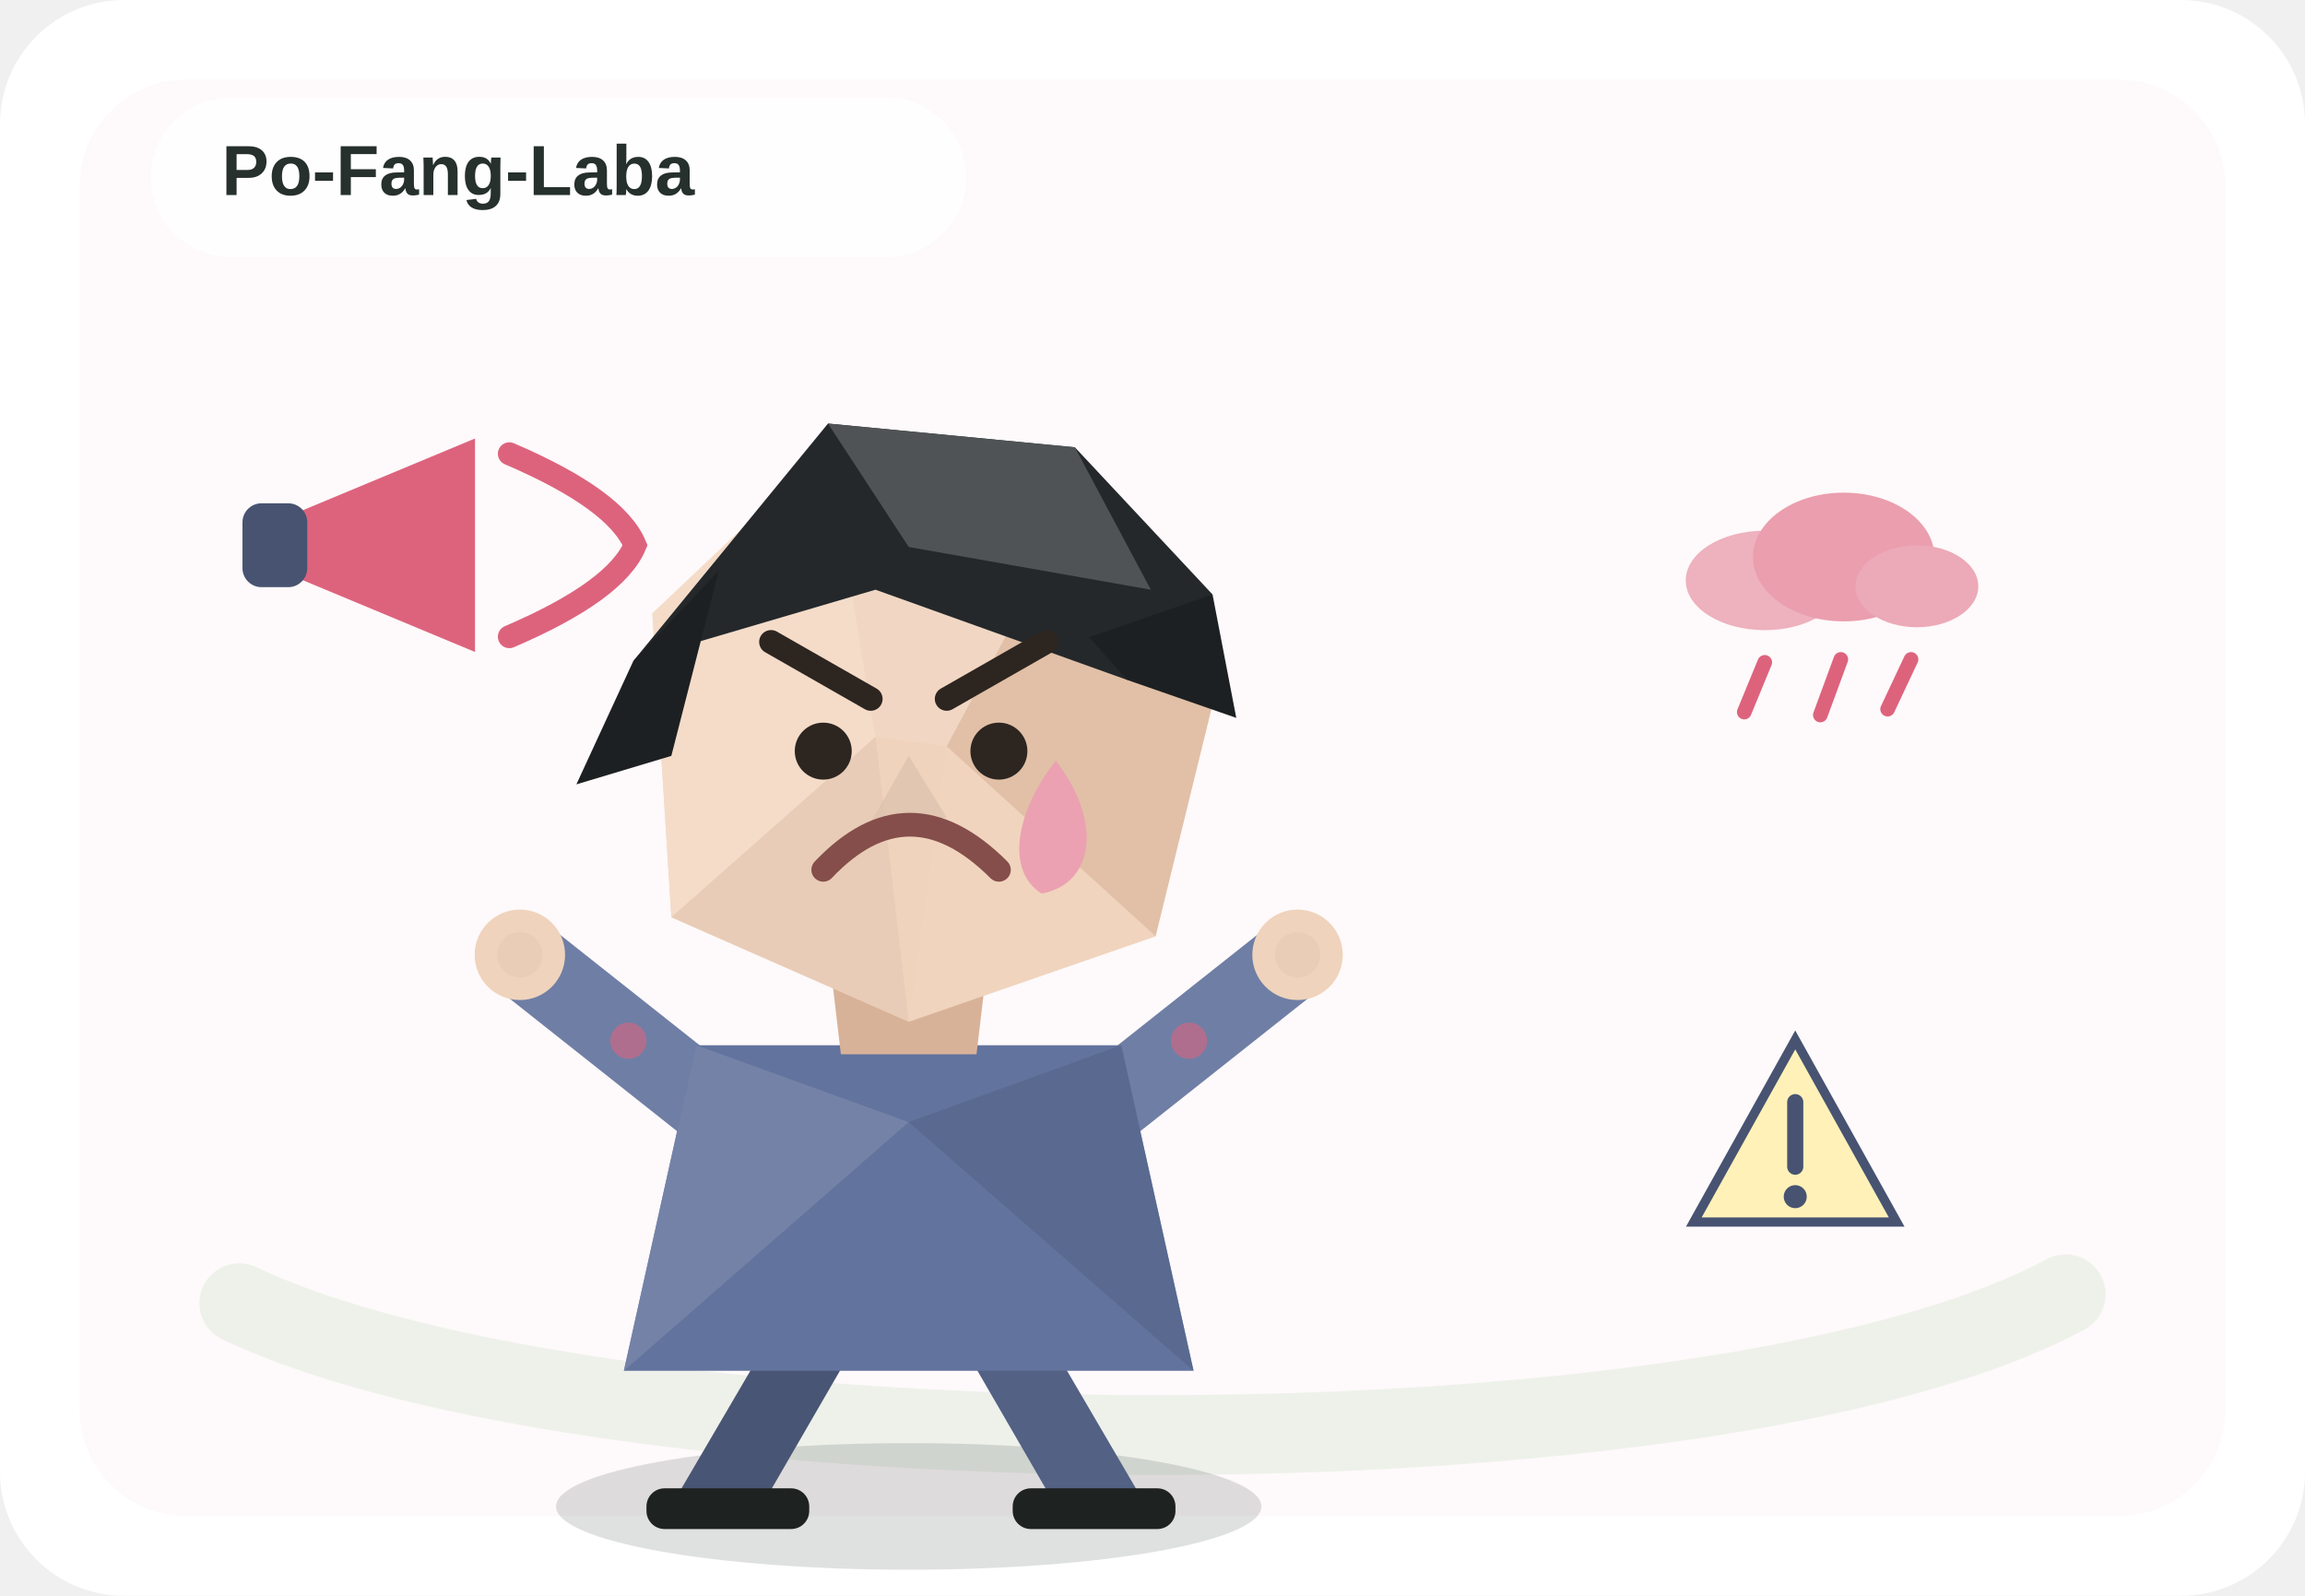
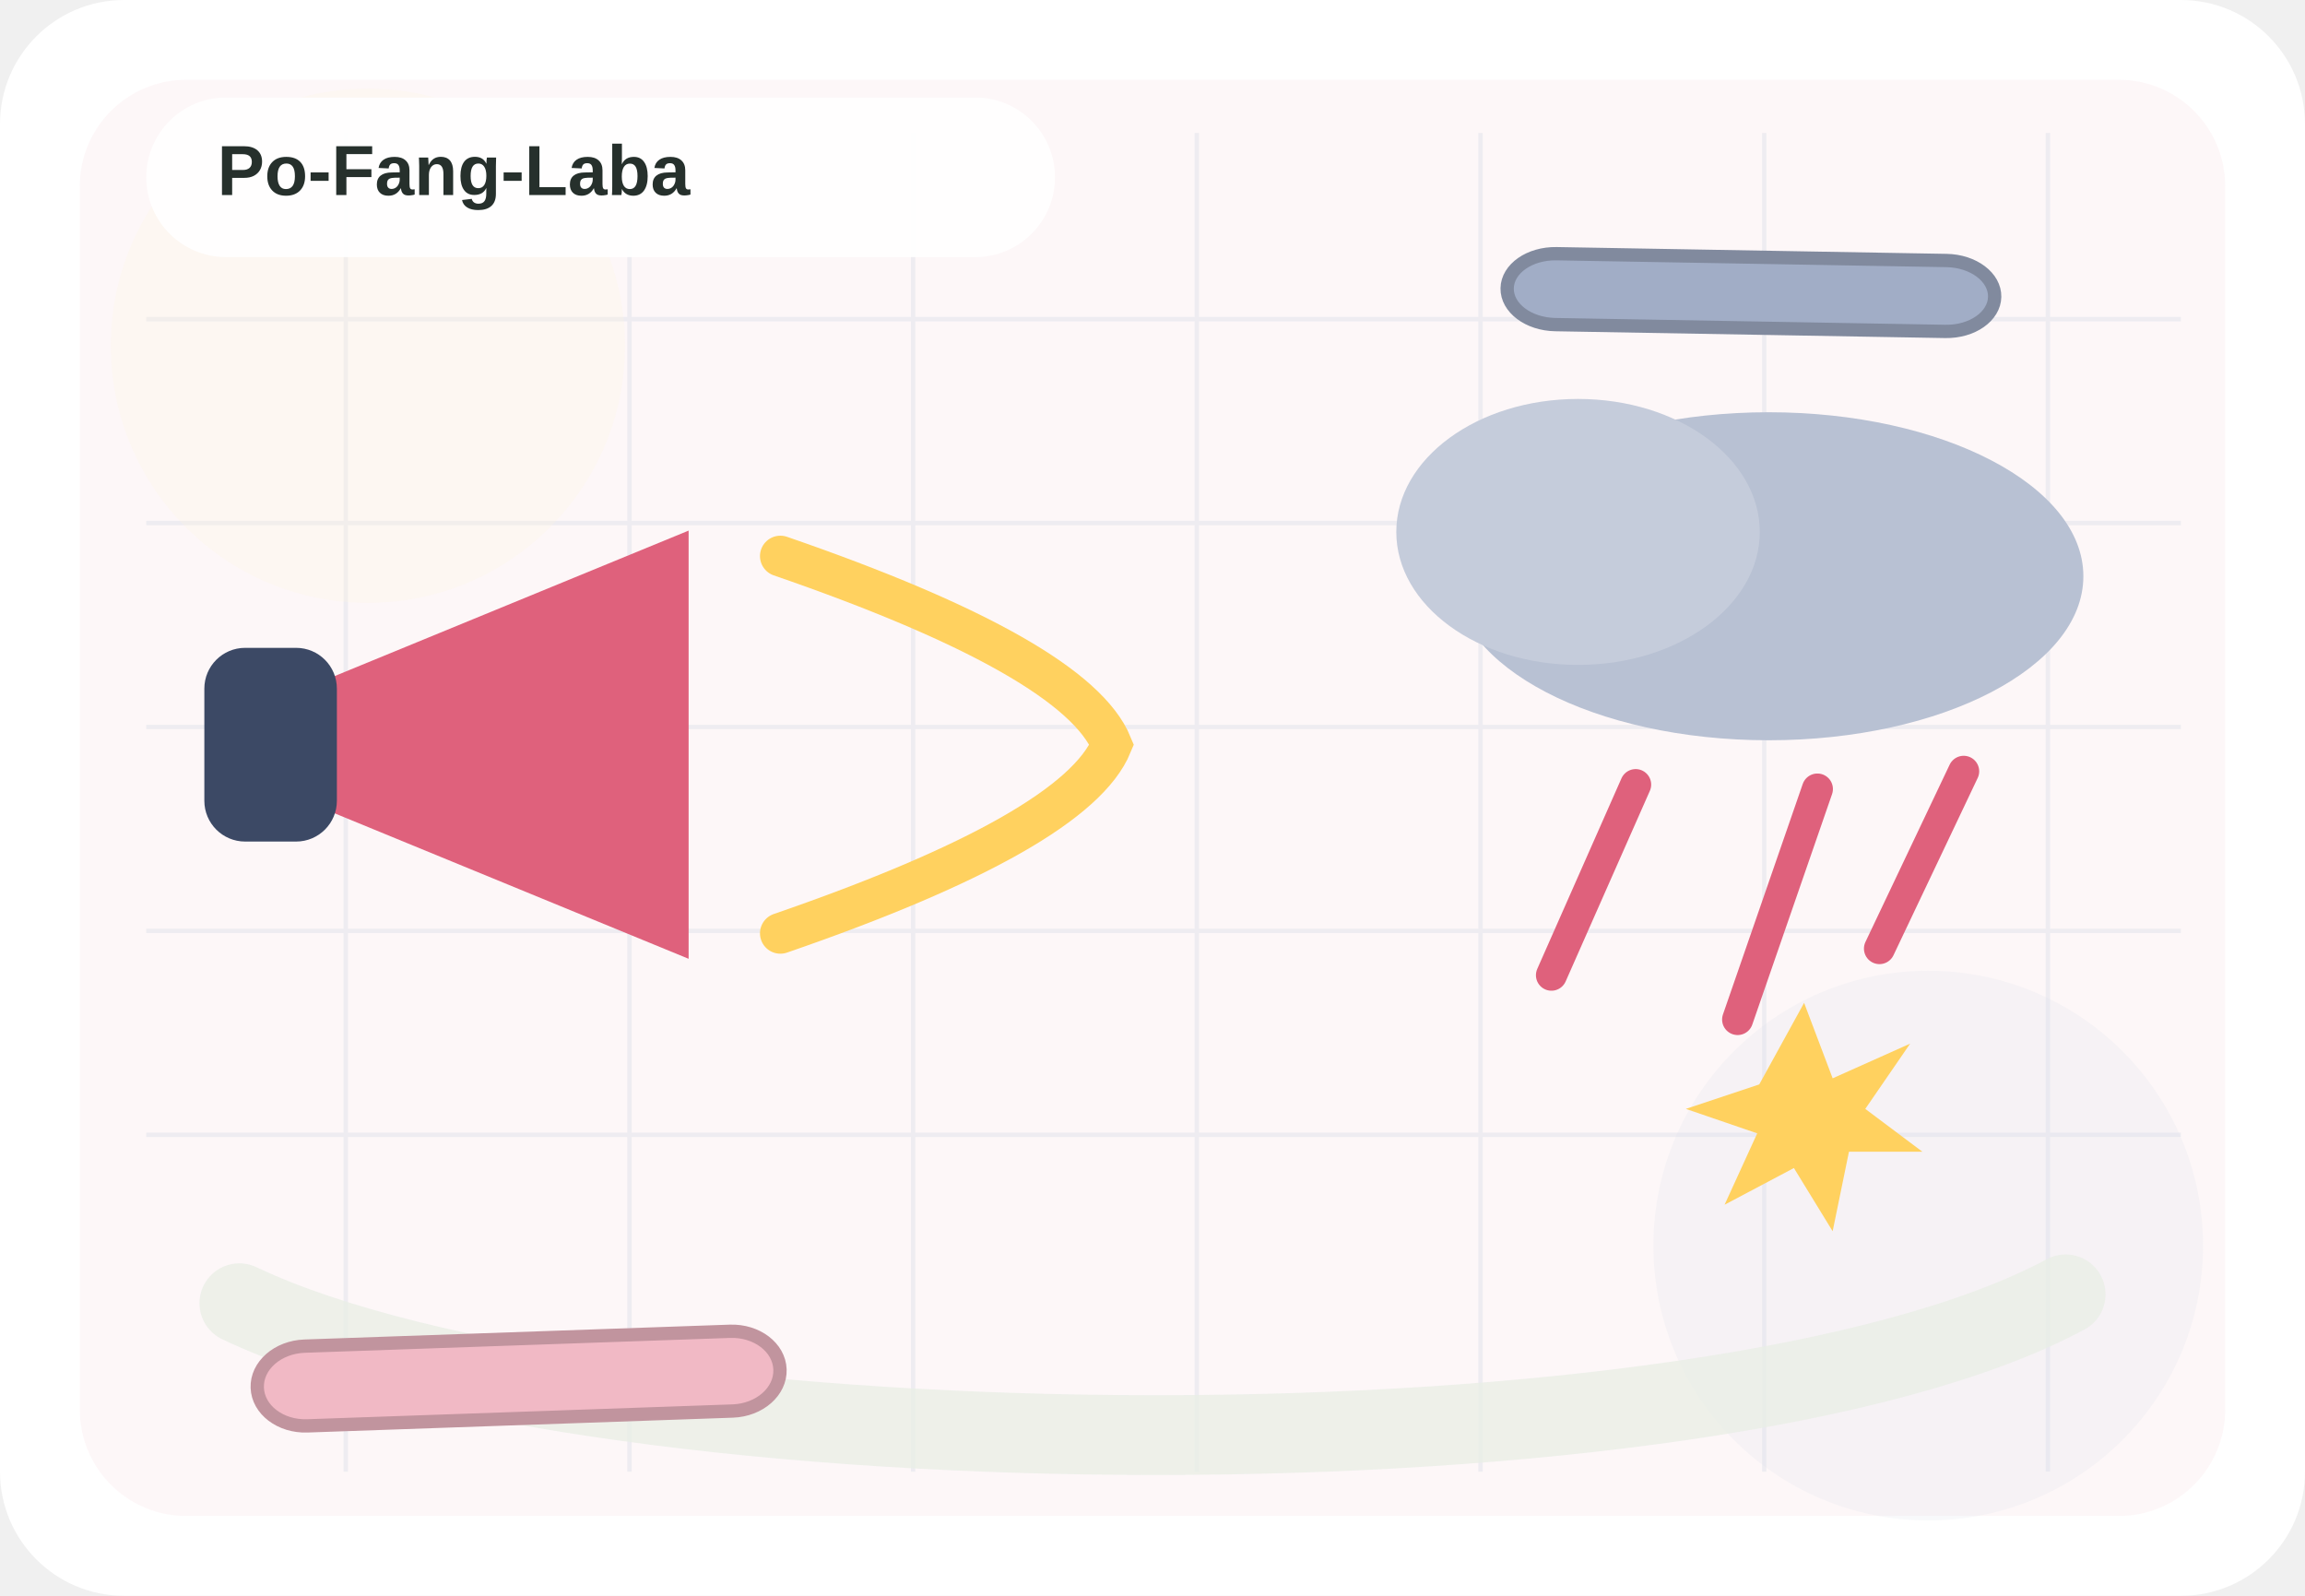
<svg xmlns="http://www.w3.org/2000/svg" width="1040" height="720" viewBox="0 0 520 360" role="img" aria-labelledby="title desc">
  <rect width="520" height="360" rx="28" fill="#ffffff" />
-   <rect x="18" y="18" width="484" height="324" rx="24" fill="#f8e0e5" opacity=".2" />
+   <rect x="18" y="18" width="484" height="324" rx="24" fill="#fae6ea" opacity=".32" />
+   <path d="M33 72 H492 M33 118 H492 M33 164 H492 M33 210 H492 M33 256 H492 M78 30 V332 M142 30 V332 M206 30 V332 M270 30 V332 M334 30 V332 M398 30 V332 M462 30 V332" stroke="#d8dde7" stroke-width="1" opacity=".4" />
+   <circle cx="83" cy="78" r="58" fill="#fff5dc" opacity=".22" />
+   <circle cx="435" cy="281" r="62" fill="#d8dde7" opacity=".18" />
  <path d="M54 294 C136 333 386 335 466 292" fill="none" stroke="#e9eee6" stroke-width="18" stroke-linecap="round" opacity=".78" />
-   <g transform="translate(102 123) scale(0.86)">
-     <polygon points="-42,-8 6,-28 6,28 -42,8" fill="#dd637d" />
-     <rect x="-55" y="-11" width="17" height="22" rx="5" fill="#475371" />
-     <path d="M15 -24 Q43 -12 48 0 Q43 12 15 24" fill="none" stroke="#dd637d" stroke-width="6" stroke-linecap="round" />
+   <rect x="58" y="302" width="118" height="18" rx="11" fill="#f1b9c5" stroke="#c1949e" stroke-width="3" transform="rotate(-2 117 311)" />
+   <rect x="340" y="58" width="110" height="16" rx="11" fill="#a1adc6" stroke="#818a9e" stroke-width="3" transform="rotate(1 395 66)" />
+   <g transform="translate(145 168) scale(1.15)">
+     <polygon points="-64,-12 9,-42 9,42 -64,12" fill="#df617c" />
+     <rect x="-86" y="-19" width="26" height="38" rx="8" fill="#3c4965" />
+     <path d="M27 -37 Q85 -17 92 0 Q85 17 27 37" fill="none" stroke="#ffd15f" stroke-width="8" stroke-linecap="round" />
  </g>
-   <g transform="translate(410 125) scale(0.66)">
-     <ellipse cx="-18" cy="9" rx="27" ry="17" fill="#eeb1be" />
-     <ellipse cx="9" cy="1" rx="31" ry="22" fill="#ea9eae" />
-     <ellipse cx="34" cy="11" rx="21" ry="14" fill="#eca9b8" />
-     <path d="M-18 37 L-25 54 M8 36 L1 55 M32 36 L24 53" stroke="#dd637d" stroke-width="5" stroke-linecap="round" />
+   <ellipse cx="399" cy="130" rx="71" ry="37" fill="#b8c1d3" />
+   <ellipse cx="356" cy="120" rx="41" ry="30" fill="#c5ccdb" />
+   <path d="M369 177 L350 220 M410 178 L392 230 M443 174 L424 214" stroke="#df617c" stroke-width="7" stroke-linecap="round" />
+   <g transform="translate(407 252) scale(0.46)">
+     <polygon points="0,-56 14,-19 52,-36 30,-4 58,17 22,17 14,56 -5,25 -39,43 -23,8 -58,-4 -22,-16" fill="#ffd15f" transform="rotate(0)" />
  </g>
-   <g transform="translate(405 258) scale(0.52)">
-     <polygon points="0,-45 44,34 -44,34" fill="#fff1b8" stroke="#475371" stroke-width="4" />
-     <path d="M0 -18 V10" stroke="#475371" stroke-width="7" stroke-linecap="round" />
-     <circle cx="0" cy="23" r="5" fill="#475371" />
-   </g>
-   <g transform="translate(205 246) scale(1.02)">
-     <ellipse cx="0" cy="92" rx="78" ry="14" fill="#17201d" opacity=".14" />
-     <polygon points="-28,50 -52,91 -32,91 -10,53" fill="#495574" />
-     <polygon points="28,50 52,91 32,91 10,53" fill="#526184" />
-     <rect x="-58" y="88" width="36" height="9" rx="4" fill="#1e2221" />
-     <rect x="23" y="88" width="36" height="9" rx="4" fill="#1e2221" />
-     <path d="M-38 8 L-62 -11 L-86 -30" fill="none" stroke="#6f7ea5" stroke-width="18" stroke-linecap="round" stroke-linejoin="round" />
-     <circle cx="-62" cy="-11" r="4" fill="#dd637d" opacity=".58" />
-     <circle cx="-86" cy="-30" r="10" fill="#efd3bc" />
-     <circle cx="-86" cy="-30" r="5" fill="#dcc2ad" opacity=".35" />
-     <path d="M38 8 L62 -11 L86 -30" fill="none" stroke="#6f7ea5" stroke-width="18" stroke-linecap="round" stroke-linejoin="round" />
-     <circle cx="62" cy="-11" r="4" fill="#dd637d" opacity=".58" />
-     <circle cx="86" cy="-30" r="10" fill="#efd3bc" />
-     <circle cx="86" cy="-30" r="5" fill="#dcc2ad" opacity=".35" />
-     <polygon points="-47,-10 47,-10 63,62 -63,62" fill="#62739d" />
-     <polygon points="-47,-10 0,7 -63,62" fill="#7887ab" opacity=".78" />
-     <polygon points="47,-10 0,7 63,62" fill="#56658a" opacity=".72" />
-     <polygon points="-17,-25 17,-25 15,-8 -15,-8" fill="#d8b298" />
-     <g transform="translate(0 -74) scale(1.05)">
-       <polygon points="-54,-30 -17,-65 38,-58 66,-19 52,38 0,56 -50,34" fill="#efd3bc" />
-       <polygon points="-54,-30 -17,-65 -7,-4 -50,34" fill="#f6dfcd" opacity=".76" />
-       <polygon points="-17,-65 38,-58 8,-2 -7,-4" fill="#f1d7c3" />
-       <polygon points="38,-58 66,-19 52,38 8,-2" fill="#d8b298" opacity=".58" />
-       <polygon points="-50,34 -7,-4 0,56" fill="#e3c8b3" opacity=".62" />
-       <polygon points="8,-2 52,38 0,56" fill="#f0d5bf" opacity=".62" />
-       <polygon points="-58,-20 -17,-70 35,-65 64,-34 46,-16 -7,-35" fill="#24282b" />
-       <polygon points="-17,-70 35,-65 51,-35 0,-44" fill="#505355" />
-       <polygon points="46,-16 69,-8 64,-34 38,-25" fill="#1d2022" />
-       <polygon points="-58,-20 -70,6 -50,0 -40,-39" fill="#1d2022" />
-       <path d="M-29 -24 L-8 -12 M8 -12 L29 -24" stroke="#2d2520" stroke-width="5" stroke-linecap="round" />
-       <circle cx="-18" cy="-1" r="6" fill="#2d2520" />
-       <circle cx="19" cy="-1" r="6" fill="#2d2520" />
-       <polygon points="0,0 -8,14 8,13" fill="#dcc2ad" opacity=".75" />
-       <path d="M-18 24 Q0 5 19 24" fill="none" stroke="#854e4a" stroke-width="5" stroke-linecap="round" />
-       <path d="M31 1 C41 14 39 27 28 29 C20 24 23 11 31 1 Z" fill="#eba1b1" />
-     </g>
-   </g>
-   <g transform="translate(34 42)">
-     <rect x="0" y="-20" width="184" height="36" rx="18" fill="#ffffff" opacity=".9" />
-     <text x="16" y="2" font-family="Arial, Helvetica, sans-serif" font-size="16" font-weight="800" fill="#26302c">Po-Fang-Laba</text>
+   <g transform="translate(33 42)">
+     <rect x="0" y="-20" width="205" height="36" rx="18" fill="#ffffff" opacity=".92" />
+     <text x="16" y="2" font-family="Arial, Helvetica, sans-serif" font-size="16" font-weight="900" fill="#26302c">Po-Fang-Laba</text>
  </g>
</svg>
